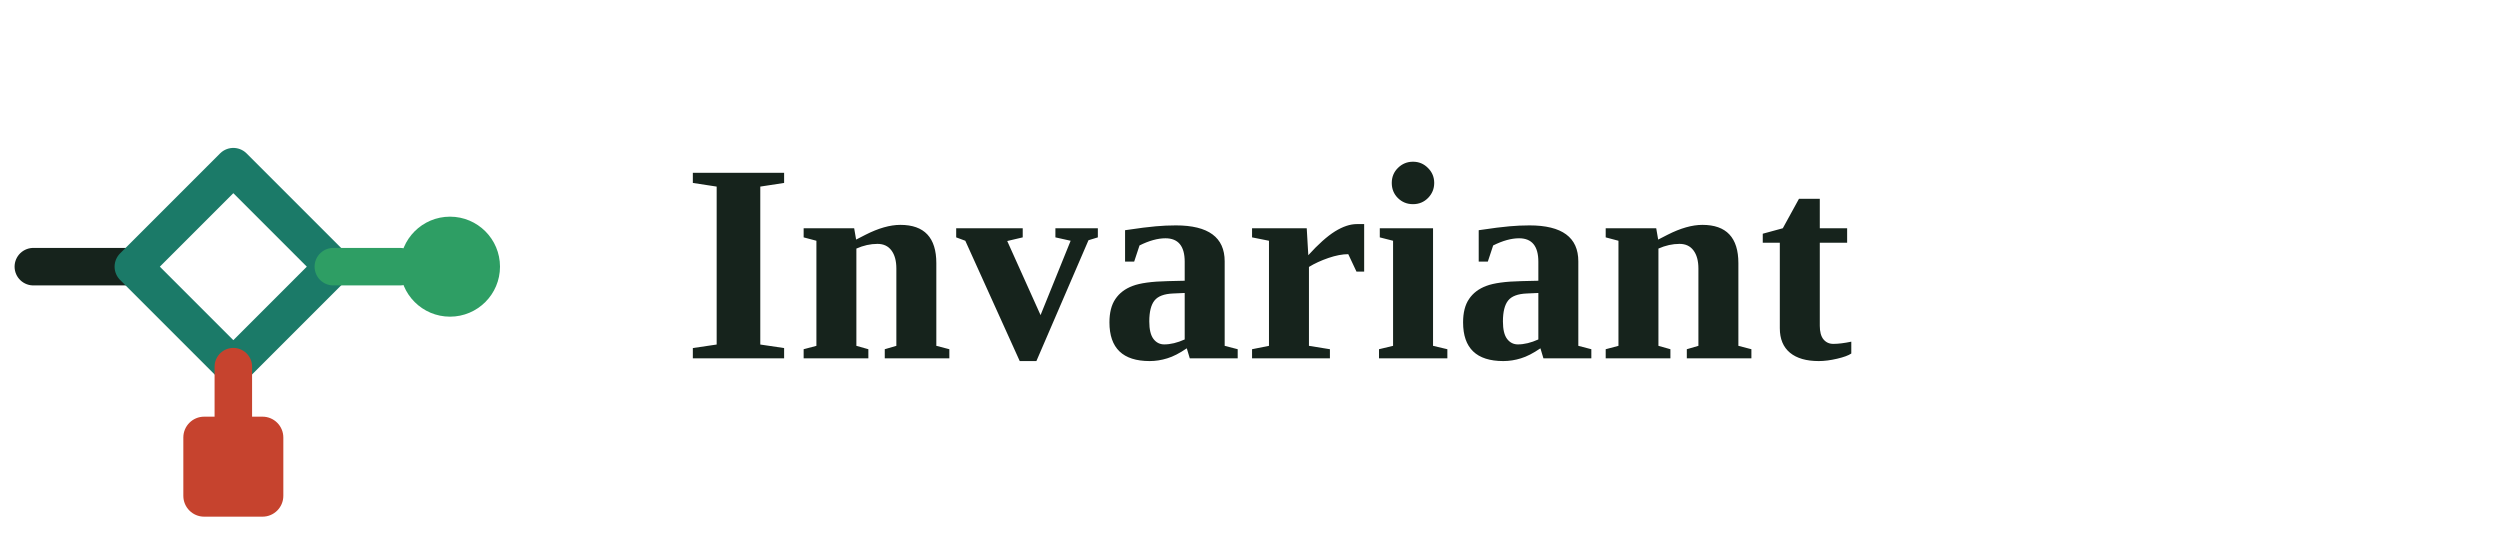
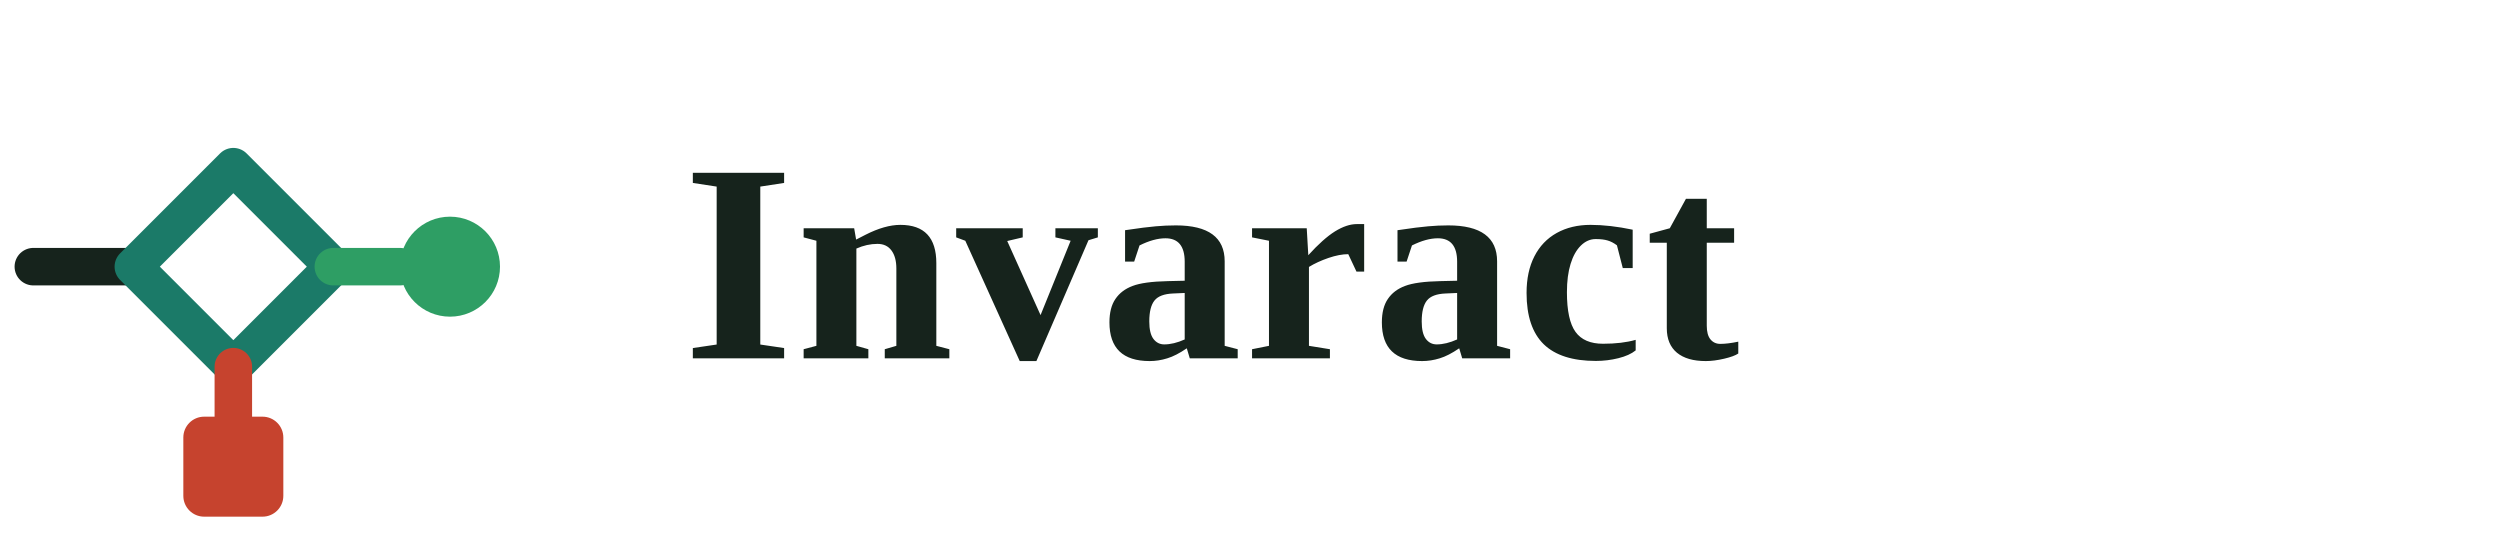
- <svg xmlns="http://www.w3.org/2000/svg" viewBox="0 0 300 64" role="img" aria-label="Invariant">
+ <svg xmlns="http://www.w3.org/2000/svg" viewBox="0 0 300 64" role="img" aria-label="Invaract">
  <path d="M4 32H16" fill="none" stroke="#16231C" stroke-width="4.5" stroke-linecap="round" />
  <path d="M16 32 L28 20 L40 32 L28 44 Z" fill="none" stroke="#1B7A68" stroke-width="4.5" stroke-linejoin="round" />
  <path d="M40 32H48" fill="none" stroke="#2E9E64" stroke-width="4.5" stroke-linecap="round" />
  <circle cx="54" cy="32" r="6" fill="#2E9E64" />
  <path d="M28 44V50" fill="none" stroke="#C6432E" stroke-width="4.5" stroke-linecap="round" />
  <rect x="22" y="50" width="12" height="12" rx="2.5" fill="#C6432E" />
-   <text x="82" y="43" font-family="Georgia, 'Times New Roman', serif" font-weight="700" font-size="34" letter-spacing="0.3" fill="#16231C">Invariant</text>
+   <text x="82" y="43" font-family="Georgia, 'Times New Roman', serif" font-weight="700" font-size="34" letter-spacing="0.3" fill="#16231C">Invaract</text>
</svg>
